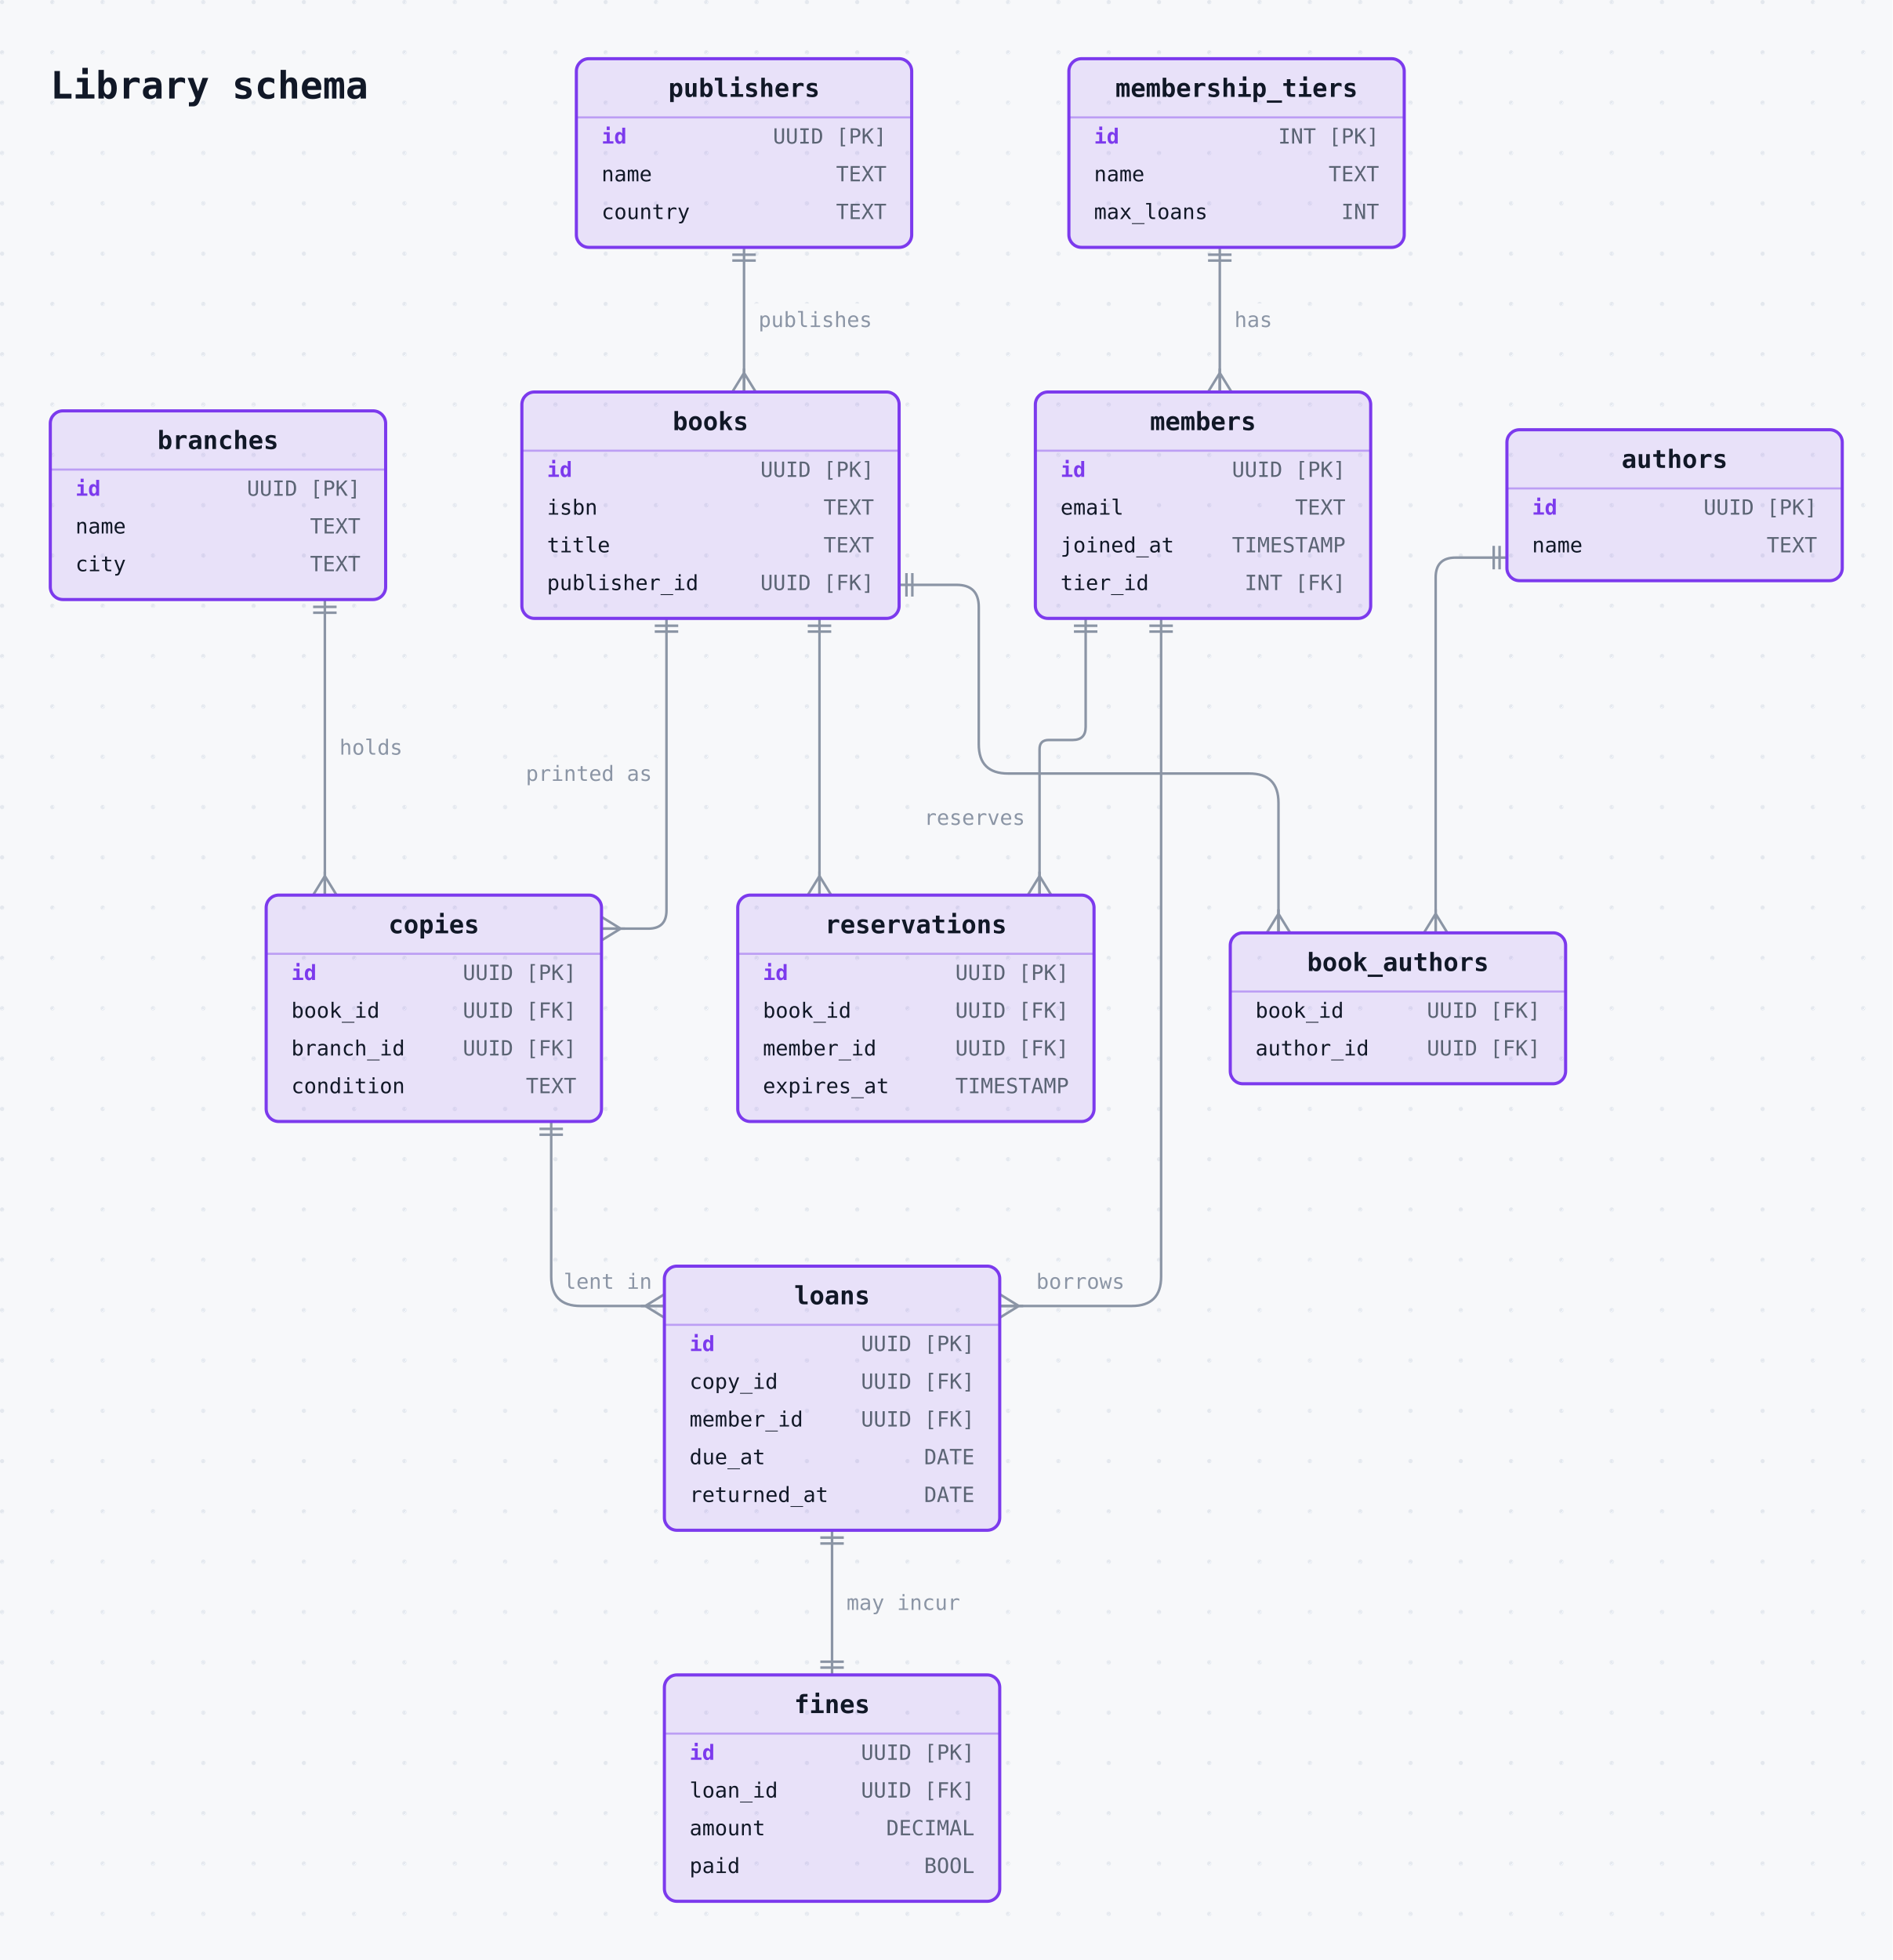
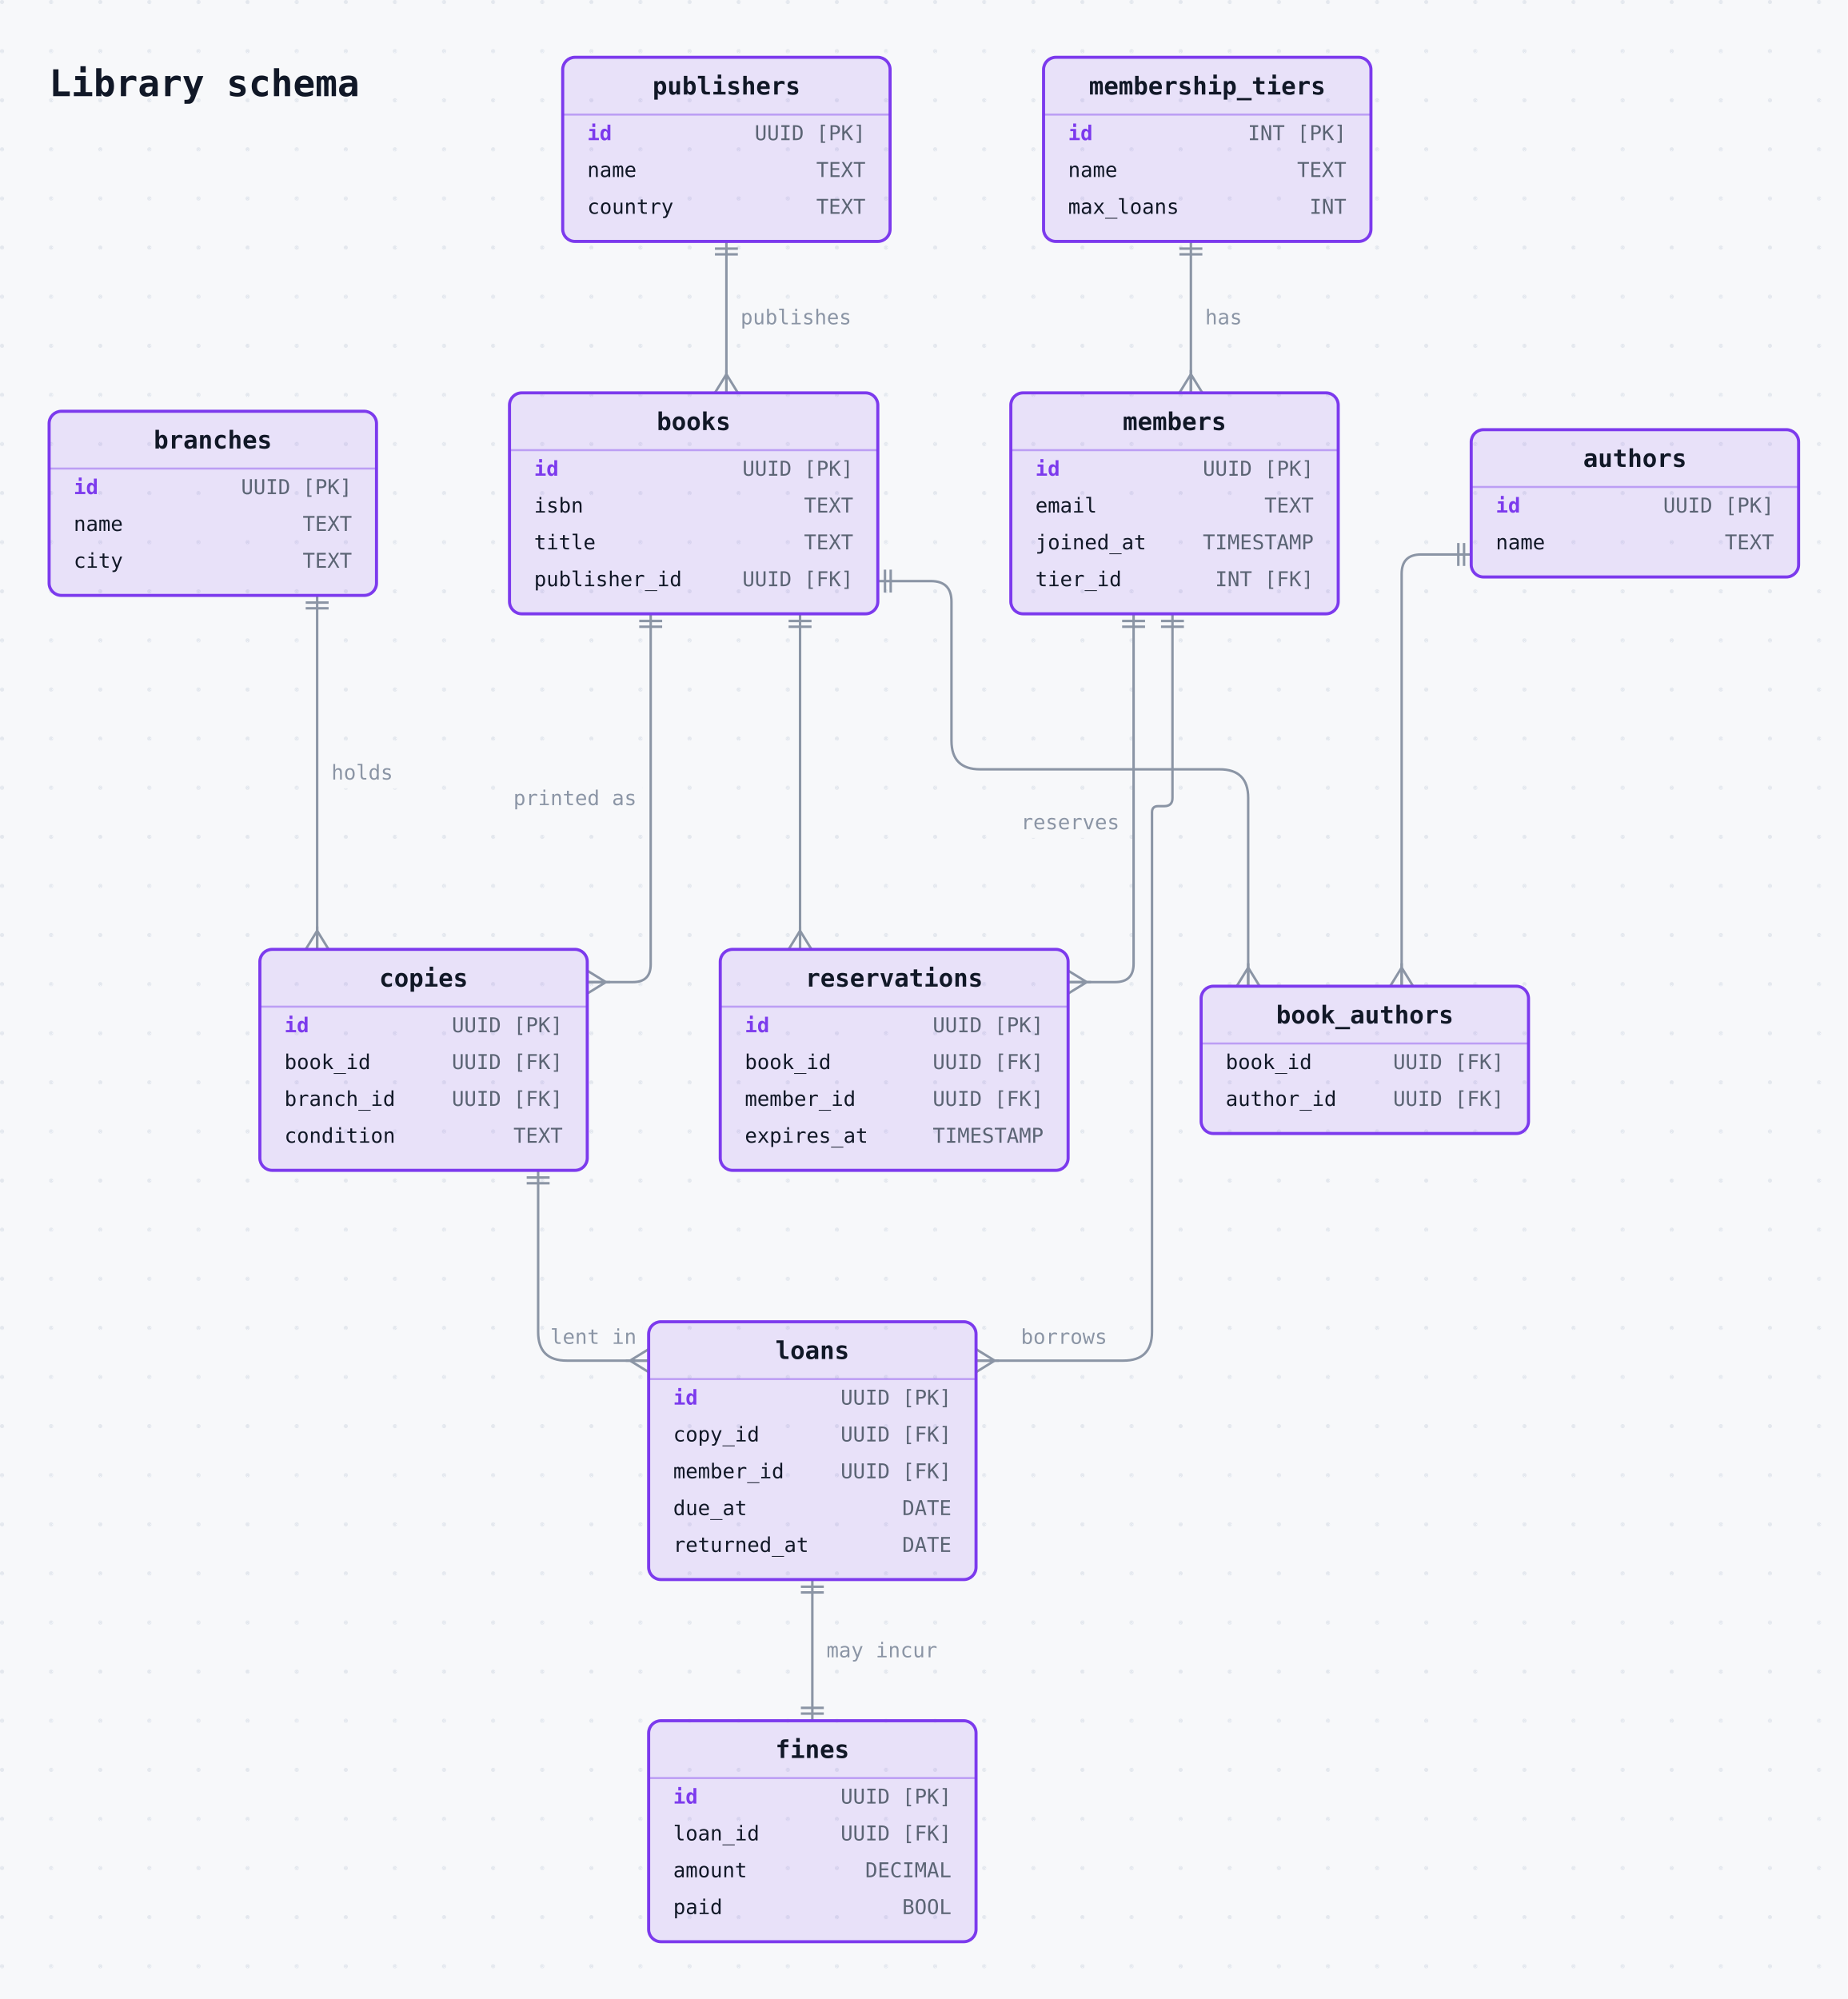
- <svg xmlns="http://www.w3.org/2000/svg" version="1.1" width="903" height="935" viewBox="0 0 903 935" font-family="JetBrains Mono, ui-monospace, SFMono-Regular, Menlo, Consolas, monospace">
+ <svg xmlns="http://www.w3.org/2000/svg" version="1.1" width="903" height="977" viewBox="0 0 903 977" font-family="JetBrains Mono, ui-monospace, SFMono-Regular, Menlo, Consolas, monospace">
  <defs>
    <pattern id="canvas-grid" width="24" height="24" patternUnits="userSpaceOnUse">
      <circle cx="1" cy="1" r="1" fill="#e3e7ed" />
    </pattern>
    <marker id="marker-er-many-0" viewBox="-1 -1 13.2 13.2" refX="11.2" refY="5.6" markerWidth="13.2" markerHeight="13.2" markerUnits="userSpaceOnUse" orient="auto-start-reverse">
      <path d="M2.1 5.6 L11.2 0 M2.1 5.6 L11.2 11.2 M0 5.6 L11.2 5.6" fill="none" stroke="#8b95a5" stroke-width="1.2" />
    </marker>
    <marker id="marker-er-one-1" viewBox="-1 -1 13.2 13.2" refX="11.2" refY="5.6" markerWidth="13.2" markerHeight="13.2" markerUnits="userSpaceOnUse" orient="auto-start-reverse">
      <path d="M4.9 0 V11.2 M7.7 0 V11.2" fill="none" stroke="#8b95a5" stroke-width="1.2" />
    </marker>
  </defs>
  <rect width="100%" height="100%" fill="#f7f8fa" />
  <rect width="100%" height="100%" fill="url(#canvas-grid)" />
  <text x="24.0" y="47.0" text-anchor="start" font-size="18" font-weight="bold" fill="#111827">Library schema</text>
-   <path d="M 582.0 118.0 L 582.0 187.0" fill="none" stroke="#8b95a5" stroke-width="1.2" marker-end="url(#marker-er-many-0)" marker-start="url(#marker-er-one-1)" />
-   <path d="M 355.0 118.0 L 355.0 187.0" fill="none" stroke="#8b95a5" stroke-width="1.2" marker-end="url(#marker-er-many-0)" marker-start="url(#marker-er-one-1)" />
-   <path d="M 429.0 279.0 L 456.4 279.0 Q 467.0 279.0 467.0 289.6 L 467.0 355.0 Q 467.0 369.0 481.0 369.0 L 596.0 369.0 Q 610.0 369.0 610.0 383.0 L 610.0 445.0" fill="none" stroke="#8b95a5" stroke-width="1.2" marker-end="url(#marker-er-many-0)" marker-start="url(#marker-er-one-1)" />
-   <path d="M 719.0 266.0 L 694.5 266.0 Q 685.0 266.0 685.0 275.5 L 685.0 445.0" fill="none" stroke="#8b95a5" stroke-width="1.2" marker-end="url(#marker-er-many-0)" marker-start="url(#marker-er-one-1)" />
-   <path d="M 318.0 295.0 L 318.0 434.3 Q 318.0 443.0 309.3 443.0 L 287.0 443.0" fill="none" stroke="#8b95a5" stroke-width="1.2" marker-end="url(#marker-er-many-0)" marker-start="url(#marker-er-one-1)" />
-   <path d="M 155.0 286.0 L 155.0 427.0" fill="none" stroke="#8b95a5" stroke-width="1.2" marker-end="url(#marker-er-many-0)" marker-start="url(#marker-er-one-1)" />
-   <path d="M 263.0 535.0 L 263.0 609.0 Q 263.0 623.0 277.0 623.0 L 317.0 623.0" fill="none" stroke="#8b95a5" stroke-width="1.2" marker-end="url(#marker-er-many-0)" marker-start="url(#marker-er-one-1)" />
-   <path d="M 554.0 295.0 L 554.0 609.0 Q 554.0 623.0 540.0 623.0 L 477.0 623.0" fill="none" stroke="#8b95a5" stroke-width="1.2" marker-end="url(#marker-er-many-0)" marker-start="url(#marker-er-one-1)" />
-   <path d="M 397.0 730.0 L 397.0 799.0" fill="none" stroke="#8b95a5" stroke-width="1.2" marker-end="url(#marker-er-one-1)" marker-start="url(#marker-er-one-1)" />
-   <path d="M 391.0 295.0 L 391.0 427.0" fill="none" stroke="#8b95a5" stroke-width="1.2" marker-end="url(#marker-er-many-0)" marker-start="url(#marker-er-one-1)" />
-   <path d="M 518.0 295.0 L 518.0 346.8 Q 518.0 353.0 511.8 353.0 L 500.4 353.0 Q 496.0 353.0 496.0 357.4 L 496.0 427.0" fill="none" stroke="#8b95a5" stroke-width="1.2" marker-end="url(#marker-er-many-0)" marker-start="url(#marker-er-one-1)" />
-   <rect fill="#7c3aed" fill-opacity="0.122" stroke="#7c3aed" stroke-width="1.5" x="494.0" y="187.0" width="160.0" height="108.0" rx="6.0" />
-   <text x="574.0" y="205.2" text-anchor="middle" font-size="12" font-weight="bold" fill="#111827">members</text>
-   <line x1="494.0" y1="215.0" x2="654.0" y2="215.0" stroke="#7c3aed" stroke-opacity="0.4" />
-   <text x="506.0" y="227.5" text-anchor="start" font-family="JetBrains Mono, ui-monospace, Menlo, monospace" font-size="10" fill="#7c3aed" font-weight="bold">id</text>
-   <text x="642.0" y="227.5" text-anchor="end" font-family="JetBrains Mono, ui-monospace, Menlo, monospace" font-size="10" fill="#5b6474">UUID [PK]</text>
-   <text x="506.0" y="245.5" text-anchor="start" font-family="JetBrains Mono, ui-monospace, Menlo, monospace" font-size="10" fill="#111827">email</text>
-   <text x="642.0" y="245.5" text-anchor="end" font-family="JetBrains Mono, ui-monospace, Menlo, monospace" font-size="10" fill="#5b6474">TEXT</text>
-   <text x="506.0" y="263.5" text-anchor="start" font-family="JetBrains Mono, ui-monospace, Menlo, monospace" font-size="10" fill="#111827">joined_at</text>
-   <text x="642.0" y="263.5" text-anchor="end" font-family="JetBrains Mono, ui-monospace, Menlo, monospace" font-size="10" fill="#5b6474">TIMESTAMP</text>
-   <text x="506.0" y="281.5" text-anchor="start" font-family="JetBrains Mono, ui-monospace, Menlo, monospace" font-size="10" fill="#111827">tier_id</text>
-   <text x="642.0" y="281.5" text-anchor="end" font-family="JetBrains Mono, ui-monospace, Menlo, monospace" font-size="10" fill="#5b6474">INT [FK]</text>
+   <path d="M 582.0 118.0 L 582.0 192.0" fill="none" stroke="#8b95a5" stroke-width="1.2" marker-end="url(#marker-er-many-0)" marker-start="url(#marker-er-one-1)" />
+   <path d="M 355.0 118.0 L 355.0 192.0" fill="none" stroke="#8b95a5" stroke-width="1.2" marker-end="url(#marker-er-many-0)" marker-start="url(#marker-er-one-1)" />
+   <path d="M 429.0 284.0 L 454.9 284.0 Q 465.0 284.0 465.0 294.1 L 465.0 362.0 Q 465.0 376.0 479.0 376.0 L 596.0 376.0 Q 610.0 376.0 610.0 390.0 L 610.0 482.0" fill="none" stroke="#8b95a5" stroke-width="1.2" marker-end="url(#marker-er-many-0)" marker-start="url(#marker-er-one-1)" />
+   <path d="M 719.0 271.0 L 694.5 271.0 Q 685.0 271.0 685.0 280.5 L 685.0 482.0" fill="none" stroke="#8b95a5" stroke-width="1.2" marker-end="url(#marker-er-many-0)" marker-start="url(#marker-er-one-1)" />
+   <path d="M 318.0 300.0 L 318.0 471.3 Q 318.0 480.0 309.3 480.0 L 287.0 480.0" fill="none" stroke="#8b95a5" stroke-width="1.2" marker-end="url(#marker-er-many-0)" marker-start="url(#marker-er-one-1)" />
+   <path d="M 155.0 291.0 L 155.0 464.0" fill="none" stroke="#8b95a5" stroke-width="1.2" marker-end="url(#marker-er-many-0)" marker-start="url(#marker-er-one-1)" />
+   <path d="M 263.0 572.0 L 263.0 651.0 Q 263.0 665.0 277.0 665.0 L 317.0 665.0" fill="none" stroke="#8b95a5" stroke-width="1.2" marker-end="url(#marker-er-many-0)" marker-start="url(#marker-er-one-1)" />
+   <path d="M 573.0 300.0 L 573.0 390.0 Q 573.0 394.0 569.0 394.0 L 566.0 394.0 Q 563.0 394.0 563.0 397.0 L 563.0 651.0 Q 563.0 665.0 549.0 665.0 L 477.0 665.0" fill="none" stroke="#8b95a5" stroke-width="1.2" marker-end="url(#marker-er-many-0)" marker-start="url(#marker-er-one-1)" />
+   <path d="M 397.0 772.0 L 397.0 841.0" fill="none" stroke="#8b95a5" stroke-width="1.2" marker-end="url(#marker-er-one-1)" marker-start="url(#marker-er-one-1)" />
+   <path d="M 391.0 300.0 L 391.0 464.0" fill="none" stroke="#8b95a5" stroke-width="1.2" marker-end="url(#marker-er-many-0)" marker-start="url(#marker-er-one-1)" />
+   <path d="M 554.0 300.0 L 554.0 471.0 Q 554.0 480.0 545.0 480.0 L 522.0 480.0" fill="none" stroke="#8b95a5" stroke-width="1.2" marker-end="url(#marker-er-many-0)" marker-start="url(#marker-er-one-1)" />
+   <rect fill="#7c3aed" fill-opacity="0.122" stroke="#7c3aed" stroke-width="1.5" x="494.0" y="192.0" width="160.0" height="108.0" rx="6.0" />
+   <text x="574.0" y="210.2" text-anchor="middle" font-size="12" font-weight="bold" fill="#111827">members</text>
+   <line x1="494.0" y1="220.0" x2="654.0" y2="220.0" stroke="#7c3aed" stroke-opacity="0.4" />
+   <text x="506.0" y="232.5" text-anchor="start" font-family="JetBrains Mono, ui-monospace, Menlo, monospace" font-size="10" fill="#7c3aed" font-weight="bold">id</text>
+   <text x="642.0" y="232.5" text-anchor="end" font-family="JetBrains Mono, ui-monospace, Menlo, monospace" font-size="10" fill="#5b6474">UUID [PK]</text>
+   <text x="506.0" y="250.5" text-anchor="start" font-family="JetBrains Mono, ui-monospace, Menlo, monospace" font-size="10" fill="#111827">email</text>
+   <text x="642.0" y="250.5" text-anchor="end" font-family="JetBrains Mono, ui-monospace, Menlo, monospace" font-size="10" fill="#5b6474">TEXT</text>
+   <text x="506.0" y="268.5" text-anchor="start" font-family="JetBrains Mono, ui-monospace, Menlo, monospace" font-size="10" fill="#111827">joined_at</text>
+   <text x="642.0" y="268.5" text-anchor="end" font-family="JetBrains Mono, ui-monospace, Menlo, monospace" font-size="10" fill="#5b6474">TIMESTAMP</text>
+   <text x="506.0" y="286.5" text-anchor="start" font-family="JetBrains Mono, ui-monospace, Menlo, monospace" font-size="10" fill="#111827">tier_id</text>
+   <text x="642.0" y="286.5" text-anchor="end" font-family="JetBrains Mono, ui-monospace, Menlo, monospace" font-size="10" fill="#5b6474">INT [FK]</text>
  <rect fill="#7c3aed" fill-opacity="0.122" stroke="#7c3aed" stroke-width="1.5" x="510.0" y="28.0" width="160.0" height="90.0" rx="6.0" />
  <text x="590.0" y="46.2" text-anchor="middle" font-size="12" font-weight="bold" fill="#111827">membership_tiers</text>
  <line x1="510.0" y1="56.0" x2="670.0" y2="56.0" stroke="#7c3aed" stroke-opacity="0.4" />
  <text x="522.0" y="68.5" text-anchor="start" font-family="JetBrains Mono, ui-monospace, Menlo, monospace" font-size="10" fill="#7c3aed" font-weight="bold">id</text>
  <text x="658.0" y="68.5" text-anchor="end" font-family="JetBrains Mono, ui-monospace, Menlo, monospace" font-size="10" fill="#5b6474">INT [PK]</text>
  <text x="522.0" y="86.5" text-anchor="start" font-family="JetBrains Mono, ui-monospace, Menlo, monospace" font-size="10" fill="#111827">name</text>
  <text x="658.0" y="86.5" text-anchor="end" font-family="JetBrains Mono, ui-monospace, Menlo, monospace" font-size="10" fill="#5b6474">TEXT</text>
  <text x="522.0" y="104.5" text-anchor="start" font-family="JetBrains Mono, ui-monospace, Menlo, monospace" font-size="10" fill="#111827">max_loans</text>
  <text x="658.0" y="104.5" text-anchor="end" font-family="JetBrains Mono, ui-monospace, Menlo, monospace" font-size="10" fill="#5b6474">INT</text>
-   <rect fill="#7c3aed" fill-opacity="0.122" stroke="#7c3aed" stroke-width="1.5" x="249.0" y="187.0" width="180.0" height="108.0" rx="6.0" />
-   <text x="339.0" y="205.2" text-anchor="middle" font-size="12" font-weight="bold" fill="#111827">books</text>
-   <line x1="249.0" y1="215.0" x2="429.0" y2="215.0" stroke="#7c3aed" stroke-opacity="0.4" />
-   <text x="261.0" y="227.5" text-anchor="start" font-family="JetBrains Mono, ui-monospace, Menlo, monospace" font-size="10" fill="#7c3aed" font-weight="bold">id</text>
-   <text x="417.0" y="227.5" text-anchor="end" font-family="JetBrains Mono, ui-monospace, Menlo, monospace" font-size="10" fill="#5b6474">UUID [PK]</text>
-   <text x="261.0" y="245.5" text-anchor="start" font-family="JetBrains Mono, ui-monospace, Menlo, monospace" font-size="10" fill="#111827">isbn</text>
-   <text x="417.0" y="245.5" text-anchor="end" font-family="JetBrains Mono, ui-monospace, Menlo, monospace" font-size="10" fill="#5b6474">TEXT</text>
-   <text x="261.0" y="263.5" text-anchor="start" font-family="JetBrains Mono, ui-monospace, Menlo, monospace" font-size="10" fill="#111827">title</text>
-   <text x="417.0" y="263.5" text-anchor="end" font-family="JetBrains Mono, ui-monospace, Menlo, monospace" font-size="10" fill="#5b6474">TEXT</text>
-   <text x="261.0" y="281.5" text-anchor="start" font-family="JetBrains Mono, ui-monospace, Menlo, monospace" font-size="10" fill="#111827">publisher_id</text>
-   <text x="417.0" y="281.5" text-anchor="end" font-family="JetBrains Mono, ui-monospace, Menlo, monospace" font-size="10" fill="#5b6474">UUID [FK]</text>
-   <rect fill="#7c3aed" fill-opacity="0.122" stroke="#7c3aed" stroke-width="1.5" x="719.0" y="205.0" width="160.0" height="72.0" rx="6.0" />
-   <text x="799.0" y="223.2" text-anchor="middle" font-size="12" font-weight="bold" fill="#111827">authors</text>
-   <line x1="719.0" y1="233.0" x2="879.0" y2="233.0" stroke="#7c3aed" stroke-opacity="0.4" />
-   <text x="731.0" y="245.5" text-anchor="start" font-family="JetBrains Mono, ui-monospace, Menlo, monospace" font-size="10" fill="#7c3aed" font-weight="bold">id</text>
-   <text x="867.0" y="245.5" text-anchor="end" font-family="JetBrains Mono, ui-monospace, Menlo, monospace" font-size="10" fill="#5b6474">UUID [PK]</text>
-   <text x="731.0" y="263.5" text-anchor="start" font-family="JetBrains Mono, ui-monospace, Menlo, monospace" font-size="10" fill="#111827">name</text>
-   <text x="867.0" y="263.5" text-anchor="end" font-family="JetBrains Mono, ui-monospace, Menlo, monospace" font-size="10" fill="#5b6474">TEXT</text>
-   <rect fill="#7c3aed" fill-opacity="0.122" stroke="#7c3aed" stroke-width="1.5" x="587.0" y="445.0" width="160.0" height="72.0" rx="6.0" />
-   <text x="667.0" y="463.2" text-anchor="middle" font-size="12" font-weight="bold" fill="#111827">book_authors</text>
-   <line x1="587.0" y1="473.0" x2="747.0" y2="473.0" stroke="#7c3aed" stroke-opacity="0.4" />
-   <text x="599.0" y="485.5" text-anchor="start" font-family="JetBrains Mono, ui-monospace, Menlo, monospace" font-size="10" fill="#111827">book_id</text>
-   <text x="735.0" y="485.5" text-anchor="end" font-family="JetBrains Mono, ui-monospace, Menlo, monospace" font-size="10" fill="#5b6474">UUID [FK]</text>
-   <text x="599.0" y="503.5" text-anchor="start" font-family="JetBrains Mono, ui-monospace, Menlo, monospace" font-size="10" fill="#111827">author_id</text>
-   <text x="735.0" y="503.5" text-anchor="end" font-family="JetBrains Mono, ui-monospace, Menlo, monospace" font-size="10" fill="#5b6474">UUID [FK]</text>
+   <rect fill="#7c3aed" fill-opacity="0.122" stroke="#7c3aed" stroke-width="1.5" x="249.0" y="192.0" width="180.0" height="108.0" rx="6.0" />
+   <text x="339.0" y="210.2" text-anchor="middle" font-size="12" font-weight="bold" fill="#111827">books</text>
+   <line x1="249.0" y1="220.0" x2="429.0" y2="220.0" stroke="#7c3aed" stroke-opacity="0.4" />
+   <text x="261.0" y="232.5" text-anchor="start" font-family="JetBrains Mono, ui-monospace, Menlo, monospace" font-size="10" fill="#7c3aed" font-weight="bold">id</text>
+   <text x="417.0" y="232.5" text-anchor="end" font-family="JetBrains Mono, ui-monospace, Menlo, monospace" font-size="10" fill="#5b6474">UUID [PK]</text>
+   <text x="261.0" y="250.5" text-anchor="start" font-family="JetBrains Mono, ui-monospace, Menlo, monospace" font-size="10" fill="#111827">isbn</text>
+   <text x="417.0" y="250.5" text-anchor="end" font-family="JetBrains Mono, ui-monospace, Menlo, monospace" font-size="10" fill="#5b6474">TEXT</text>
+   <text x="261.0" y="268.5" text-anchor="start" font-family="JetBrains Mono, ui-monospace, Menlo, monospace" font-size="10" fill="#111827">title</text>
+   <text x="417.0" y="268.5" text-anchor="end" font-family="JetBrains Mono, ui-monospace, Menlo, monospace" font-size="10" fill="#5b6474">TEXT</text>
+   <text x="261.0" y="286.5" text-anchor="start" font-family="JetBrains Mono, ui-monospace, Menlo, monospace" font-size="10" fill="#111827">publisher_id</text>
+   <text x="417.0" y="286.5" text-anchor="end" font-family="JetBrains Mono, ui-monospace, Menlo, monospace" font-size="10" fill="#5b6474">UUID [FK]</text>
+   <rect fill="#7c3aed" fill-opacity="0.122" stroke="#7c3aed" stroke-width="1.5" x="719.0" y="210.0" width="160.0" height="72.0" rx="6.0" />
+   <text x="799.0" y="228.2" text-anchor="middle" font-size="12" font-weight="bold" fill="#111827">authors</text>
+   <line x1="719.0" y1="238.0" x2="879.0" y2="238.0" stroke="#7c3aed" stroke-opacity="0.4" />
+   <text x="731.0" y="250.5" text-anchor="start" font-family="JetBrains Mono, ui-monospace, Menlo, monospace" font-size="10" fill="#7c3aed" font-weight="bold">id</text>
+   <text x="867.0" y="250.5" text-anchor="end" font-family="JetBrains Mono, ui-monospace, Menlo, monospace" font-size="10" fill="#5b6474">UUID [PK]</text>
+   <text x="731.0" y="268.5" text-anchor="start" font-family="JetBrains Mono, ui-monospace, Menlo, monospace" font-size="10" fill="#111827">name</text>
+   <text x="867.0" y="268.5" text-anchor="end" font-family="JetBrains Mono, ui-monospace, Menlo, monospace" font-size="10" fill="#5b6474">TEXT</text>
+   <rect fill="#7c3aed" fill-opacity="0.122" stroke="#7c3aed" stroke-width="1.5" x="587.0" y="482.0" width="160.0" height="72.0" rx="6.0" />
+   <text x="667.0" y="500.2" text-anchor="middle" font-size="12" font-weight="bold" fill="#111827">book_authors</text>
+   <line x1="587.0" y1="510.0" x2="747.0" y2="510.0" stroke="#7c3aed" stroke-opacity="0.4" />
+   <text x="599.0" y="522.5" text-anchor="start" font-family="JetBrains Mono, ui-monospace, Menlo, monospace" font-size="10" fill="#111827">book_id</text>
+   <text x="735.0" y="522.5" text-anchor="end" font-family="JetBrains Mono, ui-monospace, Menlo, monospace" font-size="10" fill="#5b6474">UUID [FK]</text>
+   <text x="599.0" y="540.5" text-anchor="start" font-family="JetBrains Mono, ui-monospace, Menlo, monospace" font-size="10" fill="#111827">author_id</text>
+   <text x="735.0" y="540.5" text-anchor="end" font-family="JetBrains Mono, ui-monospace, Menlo, monospace" font-size="10" fill="#5b6474">UUID [FK]</text>
  <rect fill="#7c3aed" fill-opacity="0.122" stroke="#7c3aed" stroke-width="1.5" x="275.0" y="28.0" width="160.0" height="90.0" rx="6.0" />
  <text x="355.0" y="46.2" text-anchor="middle" font-size="12" font-weight="bold" fill="#111827">publishers</text>
  <line x1="275.0" y1="56.0" x2="435.0" y2="56.0" stroke="#7c3aed" stroke-opacity="0.4" />
  <text x="287.0" y="68.5" text-anchor="start" font-family="JetBrains Mono, ui-monospace, Menlo, monospace" font-size="10" fill="#7c3aed" font-weight="bold">id</text>
  <text x="423.0" y="68.5" text-anchor="end" font-family="JetBrains Mono, ui-monospace, Menlo, monospace" font-size="10" fill="#5b6474">UUID [PK]</text>
  <text x="287.0" y="86.5" text-anchor="start" font-family="JetBrains Mono, ui-monospace, Menlo, monospace" font-size="10" fill="#111827">name</text>
  <text x="423.0" y="86.5" text-anchor="end" font-family="JetBrains Mono, ui-monospace, Menlo, monospace" font-size="10" fill="#5b6474">TEXT</text>
  <text x="287.0" y="104.5" text-anchor="start" font-family="JetBrains Mono, ui-monospace, Menlo, monospace" font-size="10" fill="#111827">country</text>
  <text x="423.0" y="104.5" text-anchor="end" font-family="JetBrains Mono, ui-monospace, Menlo, monospace" font-size="10" fill="#5b6474">TEXT</text>
-   <rect fill="#7c3aed" fill-opacity="0.122" stroke="#7c3aed" stroke-width="1.5" x="127.0" y="427.0" width="160.0" height="108.0" rx="6.0" />
-   <text x="207.0" y="445.2" text-anchor="middle" font-size="12" font-weight="bold" fill="#111827">copies</text>
-   <line x1="127.0" y1="455.0" x2="287.0" y2="455.0" stroke="#7c3aed" stroke-opacity="0.4" />
-   <text x="139.0" y="467.5" text-anchor="start" font-family="JetBrains Mono, ui-monospace, Menlo, monospace" font-size="10" fill="#7c3aed" font-weight="bold">id</text>
-   <text x="275.0" y="467.5" text-anchor="end" font-family="JetBrains Mono, ui-monospace, Menlo, monospace" font-size="10" fill="#5b6474">UUID [PK]</text>
-   <text x="139.0" y="485.5" text-anchor="start" font-family="JetBrains Mono, ui-monospace, Menlo, monospace" font-size="10" fill="#111827">book_id</text>
-   <text x="275.0" y="485.5" text-anchor="end" font-family="JetBrains Mono, ui-monospace, Menlo, monospace" font-size="10" fill="#5b6474">UUID [FK]</text>
-   <text x="139.0" y="503.5" text-anchor="start" font-family="JetBrains Mono, ui-monospace, Menlo, monospace" font-size="10" fill="#111827">branch_id</text>
-   <text x="275.0" y="503.5" text-anchor="end" font-family="JetBrains Mono, ui-monospace, Menlo, monospace" font-size="10" fill="#5b6474">UUID [FK]</text>
-   <text x="139.0" y="521.5" text-anchor="start" font-family="JetBrains Mono, ui-monospace, Menlo, monospace" font-size="10" fill="#111827">condition</text>
-   <text x="275.0" y="521.5" text-anchor="end" font-family="JetBrains Mono, ui-monospace, Menlo, monospace" font-size="10" fill="#5b6474">TEXT</text>
-   <rect fill="#7c3aed" fill-opacity="0.122" stroke="#7c3aed" stroke-width="1.5" x="24.0" y="196.0" width="160.0" height="90.0" rx="6.0" />
-   <text x="104.0" y="214.2" text-anchor="middle" font-size="12" font-weight="bold" fill="#111827">branches</text>
-   <line x1="24.0" y1="224.0" x2="184.0" y2="224.0" stroke="#7c3aed" stroke-opacity="0.4" />
-   <text x="36.0" y="236.5" text-anchor="start" font-family="JetBrains Mono, ui-monospace, Menlo, monospace" font-size="10" fill="#7c3aed" font-weight="bold">id</text>
-   <text x="172.0" y="236.5" text-anchor="end" font-family="JetBrains Mono, ui-monospace, Menlo, monospace" font-size="10" fill="#5b6474">UUID [PK]</text>
-   <text x="36.0" y="254.5" text-anchor="start" font-family="JetBrains Mono, ui-monospace, Menlo, monospace" font-size="10" fill="#111827">name</text>
-   <text x="172.0" y="254.5" text-anchor="end" font-family="JetBrains Mono, ui-monospace, Menlo, monospace" font-size="10" fill="#5b6474">TEXT</text>
-   <text x="36.0" y="272.5" text-anchor="start" font-family="JetBrains Mono, ui-monospace, Menlo, monospace" font-size="10" fill="#111827">city</text>
-   <text x="172.0" y="272.5" text-anchor="end" font-family="JetBrains Mono, ui-monospace, Menlo, monospace" font-size="10" fill="#5b6474">TEXT</text>
-   <rect fill="#7c3aed" fill-opacity="0.122" stroke="#7c3aed" stroke-width="1.5" x="317.0" y="604.0" width="160.0" height="126.0" rx="6.0" />
-   <text x="397.0" y="622.2" text-anchor="middle" font-size="12" font-weight="bold" fill="#111827">loans</text>
-   <line x1="317.0" y1="632.0" x2="477.0" y2="632.0" stroke="#7c3aed" stroke-opacity="0.4" />
-   <text x="329.0" y="644.5" text-anchor="start" font-family="JetBrains Mono, ui-monospace, Menlo, monospace" font-size="10" fill="#7c3aed" font-weight="bold">id</text>
-   <text x="465.0" y="644.5" text-anchor="end" font-family="JetBrains Mono, ui-monospace, Menlo, monospace" font-size="10" fill="#5b6474">UUID [PK]</text>
-   <text x="329.0" y="662.5" text-anchor="start" font-family="JetBrains Mono, ui-monospace, Menlo, monospace" font-size="10" fill="#111827">copy_id</text>
-   <text x="465.0" y="662.5" text-anchor="end" font-family="JetBrains Mono, ui-monospace, Menlo, monospace" font-size="10" fill="#5b6474">UUID [FK]</text>
-   <text x="329.0" y="680.5" text-anchor="start" font-family="JetBrains Mono, ui-monospace, Menlo, monospace" font-size="10" fill="#111827">member_id</text>
-   <text x="465.0" y="680.5" text-anchor="end" font-family="JetBrains Mono, ui-monospace, Menlo, monospace" font-size="10" fill="#5b6474">UUID [FK]</text>
-   <text x="329.0" y="698.5" text-anchor="start" font-family="JetBrains Mono, ui-monospace, Menlo, monospace" font-size="10" fill="#111827">due_at</text>
-   <text x="465.0" y="698.5" text-anchor="end" font-family="JetBrains Mono, ui-monospace, Menlo, monospace" font-size="10" fill="#5b6474">DATE</text>
-   <text x="329.0" y="716.5" text-anchor="start" font-family="JetBrains Mono, ui-monospace, Menlo, monospace" font-size="10" fill="#111827">returned_at</text>
-   <text x="465.0" y="716.5" text-anchor="end" font-family="JetBrains Mono, ui-monospace, Menlo, monospace" font-size="10" fill="#5b6474">DATE</text>
-   <rect fill="#7c3aed" fill-opacity="0.122" stroke="#7c3aed" stroke-width="1.5" x="317.0" y="799.0" width="160.0" height="108.0" rx="6.0" />
-   <text x="397.0" y="817.2" text-anchor="middle" font-size="12" font-weight="bold" fill="#111827">fines</text>
-   <line x1="317.0" y1="827.0" x2="477.0" y2="827.0" stroke="#7c3aed" stroke-opacity="0.4" />
-   <text x="329.0" y="839.5" text-anchor="start" font-family="JetBrains Mono, ui-monospace, Menlo, monospace" font-size="10" fill="#7c3aed" font-weight="bold">id</text>
-   <text x="465.0" y="839.5" text-anchor="end" font-family="JetBrains Mono, ui-monospace, Menlo, monospace" font-size="10" fill="#5b6474">UUID [PK]</text>
-   <text x="329.0" y="857.5" text-anchor="start" font-family="JetBrains Mono, ui-monospace, Menlo, monospace" font-size="10" fill="#111827">loan_id</text>
-   <text x="465.0" y="857.5" text-anchor="end" font-family="JetBrains Mono, ui-monospace, Menlo, monospace" font-size="10" fill="#5b6474">UUID [FK]</text>
-   <text x="329.0" y="875.5" text-anchor="start" font-family="JetBrains Mono, ui-monospace, Menlo, monospace" font-size="10" fill="#111827">amount</text>
-   <text x="465.0" y="875.5" text-anchor="end" font-family="JetBrains Mono, ui-monospace, Menlo, monospace" font-size="10" fill="#5b6474">DECIMAL</text>
-   <text x="329.0" y="893.5" text-anchor="start" font-family="JetBrains Mono, ui-monospace, Menlo, monospace" font-size="10" fill="#111827">paid</text>
-   <text x="465.0" y="893.5" text-anchor="end" font-family="JetBrains Mono, ui-monospace, Menlo, monospace" font-size="10" fill="#5b6474">BOOL</text>
-   <rect fill="#7c3aed" fill-opacity="0.122" stroke="#7c3aed" stroke-width="1.5" x="352.0" y="427.0" width="170.0" height="108.0" rx="6.0" />
-   <text x="437.0" y="445.2" text-anchor="middle" font-size="12" font-weight="bold" fill="#111827">reservations</text>
-   <line x1="352.0" y1="455.0" x2="522.0" y2="455.0" stroke="#7c3aed" stroke-opacity="0.4" />
-   <text x="364.0" y="467.5" text-anchor="start" font-family="JetBrains Mono, ui-monospace, Menlo, monospace" font-size="10" fill="#7c3aed" font-weight="bold">id</text>
-   <text x="510.0" y="467.5" text-anchor="end" font-family="JetBrains Mono, ui-monospace, Menlo, monospace" font-size="10" fill="#5b6474">UUID [PK]</text>
-   <text x="364.0" y="485.5" text-anchor="start" font-family="JetBrains Mono, ui-monospace, Menlo, monospace" font-size="10" fill="#111827">book_id</text>
-   <text x="510.0" y="485.5" text-anchor="end" font-family="JetBrains Mono, ui-monospace, Menlo, monospace" font-size="10" fill="#5b6474">UUID [FK]</text>
-   <text x="364.0" y="503.5" text-anchor="start" font-family="JetBrains Mono, ui-monospace, Menlo, monospace" font-size="10" fill="#111827">member_id</text>
-   <text x="510.0" y="503.5" text-anchor="end" font-family="JetBrains Mono, ui-monospace, Menlo, monospace" font-size="10" fill="#5b6474">UUID [FK]</text>
-   <text x="364.0" y="521.5" text-anchor="start" font-family="JetBrains Mono, ui-monospace, Menlo, monospace" font-size="10" fill="#111827">expires_at</text>
-   <text x="510.0" y="521.5" text-anchor="end" font-family="JetBrains Mono, ui-monospace, Menlo, monospace" font-size="10" fill="#5b6474">TIMESTAMP</text>
-   <rect x="586.0" y="144.8" width="24.0" height="15.5" rx="2" fill="#f7f8fa" />
-   <text x="598.0" y="156.0" text-anchor="middle" font-size="10" fill="#8b95a5">has</text>
-   <rect x="359.0" y="144.8" width="60.0" height="15.5" rx="2" fill="#f7f8fa" />
-   <text x="389.0" y="156.0" text-anchor="middle" font-size="10" fill="#8b95a5">publishes</text>
-   <rect x="248.0" y="361.2" width="66.0" height="15.5" rx="2" fill="#f7f8fa" />
-   <text x="281.0" y="372.5" text-anchor="middle" font-size="10" fill="#8b95a5">printed as</text>
-   <rect x="159.0" y="348.8" width="36.0" height="15.5" rx="2" fill="#f7f8fa" />
-   <text x="177.0" y="360.0" text-anchor="middle" font-size="10" fill="#8b95a5">holds</text>
-   <rect x="266.0" y="603.5" width="48.0" height="15.5" rx="2" fill="#f7f8fa" />
-   <text x="290.0" y="614.8" text-anchor="middle" font-size="10" fill="#8b95a5">lent in</text>
-   <rect x="491.5" y="603.5" width="48.0" height="15.5" rx="2" fill="#f7f8fa" />
-   <text x="515.5" y="614.8" text-anchor="middle" font-size="10" fill="#8b95a5">borrows</text>
-   <rect x="401.0" y="756.8" width="60.0" height="15.5" rx="2" fill="#f7f8fa" />
-   <text x="431.0" y="768.0" text-anchor="middle" font-size="10" fill="#8b95a5">may incur</text>
-   <rect x="438.0" y="382.2" width="54.0" height="15.5" rx="2" fill="#f7f8fa" />
-   <text x="465.0" y="393.5" text-anchor="middle" font-size="10" fill="#8b95a5">reserves</text>
+   <rect fill="#7c3aed" fill-opacity="0.122" stroke="#7c3aed" stroke-width="1.5" x="127.0" y="464.0" width="160.0" height="108.0" rx="6.0" />
+   <text x="207.0" y="482.2" text-anchor="middle" font-size="12" font-weight="bold" fill="#111827">copies</text>
+   <line x1="127.0" y1="492.0" x2="287.0" y2="492.0" stroke="#7c3aed" stroke-opacity="0.4" />
+   <text x="139.0" y="504.5" text-anchor="start" font-family="JetBrains Mono, ui-monospace, Menlo, monospace" font-size="10" fill="#7c3aed" font-weight="bold">id</text>
+   <text x="275.0" y="504.5" text-anchor="end" font-family="JetBrains Mono, ui-monospace, Menlo, monospace" font-size="10" fill="#5b6474">UUID [PK]</text>
+   <text x="139.0" y="522.5" text-anchor="start" font-family="JetBrains Mono, ui-monospace, Menlo, monospace" font-size="10" fill="#111827">book_id</text>
+   <text x="275.0" y="522.5" text-anchor="end" font-family="JetBrains Mono, ui-monospace, Menlo, monospace" font-size="10" fill="#5b6474">UUID [FK]</text>
+   <text x="139.0" y="540.5" text-anchor="start" font-family="JetBrains Mono, ui-monospace, Menlo, monospace" font-size="10" fill="#111827">branch_id</text>
+   <text x="275.0" y="540.5" text-anchor="end" font-family="JetBrains Mono, ui-monospace, Menlo, monospace" font-size="10" fill="#5b6474">UUID [FK]</text>
+   <text x="139.0" y="558.5" text-anchor="start" font-family="JetBrains Mono, ui-monospace, Menlo, monospace" font-size="10" fill="#111827">condition</text>
+   <text x="275.0" y="558.5" text-anchor="end" font-family="JetBrains Mono, ui-monospace, Menlo, monospace" font-size="10" fill="#5b6474">TEXT</text>
+   <rect fill="#7c3aed" fill-opacity="0.122" stroke="#7c3aed" stroke-width="1.5" x="24.0" y="201.0" width="160.0" height="90.0" rx="6.0" />
+   <text x="104.0" y="219.2" text-anchor="middle" font-size="12" font-weight="bold" fill="#111827">branches</text>
+   <line x1="24.0" y1="229.0" x2="184.0" y2="229.0" stroke="#7c3aed" stroke-opacity="0.4" />
+   <text x="36.0" y="241.5" text-anchor="start" font-family="JetBrains Mono, ui-monospace, Menlo, monospace" font-size="10" fill="#7c3aed" font-weight="bold">id</text>
+   <text x="172.0" y="241.5" text-anchor="end" font-family="JetBrains Mono, ui-monospace, Menlo, monospace" font-size="10" fill="#5b6474">UUID [PK]</text>
+   <text x="36.0" y="259.5" text-anchor="start" font-family="JetBrains Mono, ui-monospace, Menlo, monospace" font-size="10" fill="#111827">name</text>
+   <text x="172.0" y="259.5" text-anchor="end" font-family="JetBrains Mono, ui-monospace, Menlo, monospace" font-size="10" fill="#5b6474">TEXT</text>
+   <text x="36.0" y="277.5" text-anchor="start" font-family="JetBrains Mono, ui-monospace, Menlo, monospace" font-size="10" fill="#111827">city</text>
+   <text x="172.0" y="277.5" text-anchor="end" font-family="JetBrains Mono, ui-monospace, Menlo, monospace" font-size="10" fill="#5b6474">TEXT</text>
+   <rect fill="#7c3aed" fill-opacity="0.122" stroke="#7c3aed" stroke-width="1.5" x="317.0" y="646.0" width="160.0" height="126.0" rx="6.0" />
+   <text x="397.0" y="664.2" text-anchor="middle" font-size="12" font-weight="bold" fill="#111827">loans</text>
+   <line x1="317.0" y1="674.0" x2="477.0" y2="674.0" stroke="#7c3aed" stroke-opacity="0.4" />
+   <text x="329.0" y="686.5" text-anchor="start" font-family="JetBrains Mono, ui-monospace, Menlo, monospace" font-size="10" fill="#7c3aed" font-weight="bold">id</text>
+   <text x="465.0" y="686.5" text-anchor="end" font-family="JetBrains Mono, ui-monospace, Menlo, monospace" font-size="10" fill="#5b6474">UUID [PK]</text>
+   <text x="329.0" y="704.5" text-anchor="start" font-family="JetBrains Mono, ui-monospace, Menlo, monospace" font-size="10" fill="#111827">copy_id</text>
+   <text x="465.0" y="704.5" text-anchor="end" font-family="JetBrains Mono, ui-monospace, Menlo, monospace" font-size="10" fill="#5b6474">UUID [FK]</text>
+   <text x="329.0" y="722.5" text-anchor="start" font-family="JetBrains Mono, ui-monospace, Menlo, monospace" font-size="10" fill="#111827">member_id</text>
+   <text x="465.0" y="722.5" text-anchor="end" font-family="JetBrains Mono, ui-monospace, Menlo, monospace" font-size="10" fill="#5b6474">UUID [FK]</text>
+   <text x="329.0" y="740.5" text-anchor="start" font-family="JetBrains Mono, ui-monospace, Menlo, monospace" font-size="10" fill="#111827">due_at</text>
+   <text x="465.0" y="740.5" text-anchor="end" font-family="JetBrains Mono, ui-monospace, Menlo, monospace" font-size="10" fill="#5b6474">DATE</text>
+   <text x="329.0" y="758.5" text-anchor="start" font-family="JetBrains Mono, ui-monospace, Menlo, monospace" font-size="10" fill="#111827">returned_at</text>
+   <text x="465.0" y="758.5" text-anchor="end" font-family="JetBrains Mono, ui-monospace, Menlo, monospace" font-size="10" fill="#5b6474">DATE</text>
+   <rect fill="#7c3aed" fill-opacity="0.122" stroke="#7c3aed" stroke-width="1.5" x="317.0" y="841.0" width="160.0" height="108.0" rx="6.0" />
+   <text x="397.0" y="859.2" text-anchor="middle" font-size="12" font-weight="bold" fill="#111827">fines</text>
+   <line x1="317.0" y1="869.0" x2="477.0" y2="869.0" stroke="#7c3aed" stroke-opacity="0.4" />
+   <text x="329.0" y="881.5" text-anchor="start" font-family="JetBrains Mono, ui-monospace, Menlo, monospace" font-size="10" fill="#7c3aed" font-weight="bold">id</text>
+   <text x="465.0" y="881.5" text-anchor="end" font-family="JetBrains Mono, ui-monospace, Menlo, monospace" font-size="10" fill="#5b6474">UUID [PK]</text>
+   <text x="329.0" y="899.5" text-anchor="start" font-family="JetBrains Mono, ui-monospace, Menlo, monospace" font-size="10" fill="#111827">loan_id</text>
+   <text x="465.0" y="899.5" text-anchor="end" font-family="JetBrains Mono, ui-monospace, Menlo, monospace" font-size="10" fill="#5b6474">UUID [FK]</text>
+   <text x="329.0" y="917.5" text-anchor="start" font-family="JetBrains Mono, ui-monospace, Menlo, monospace" font-size="10" fill="#111827">amount</text>
+   <text x="465.0" y="917.5" text-anchor="end" font-family="JetBrains Mono, ui-monospace, Menlo, monospace" font-size="10" fill="#5b6474">DECIMAL</text>
+   <text x="329.0" y="935.5" text-anchor="start" font-family="JetBrains Mono, ui-monospace, Menlo, monospace" font-size="10" fill="#111827">paid</text>
+   <text x="465.0" y="935.5" text-anchor="end" font-family="JetBrains Mono, ui-monospace, Menlo, monospace" font-size="10" fill="#5b6474">BOOL</text>
+   <rect fill="#7c3aed" fill-opacity="0.122" stroke="#7c3aed" stroke-width="1.5" x="352.0" y="464.0" width="170.0" height="108.0" rx="6.0" />
+   <text x="437.0" y="482.2" text-anchor="middle" font-size="12" font-weight="bold" fill="#111827">reservations</text>
+   <line x1="352.0" y1="492.0" x2="522.0" y2="492.0" stroke="#7c3aed" stroke-opacity="0.4" />
+   <text x="364.0" y="504.5" text-anchor="start" font-family="JetBrains Mono, ui-monospace, Menlo, monospace" font-size="10" fill="#7c3aed" font-weight="bold">id</text>
+   <text x="510.0" y="504.5" text-anchor="end" font-family="JetBrains Mono, ui-monospace, Menlo, monospace" font-size="10" fill="#5b6474">UUID [PK]</text>
+   <text x="364.0" y="522.5" text-anchor="start" font-family="JetBrains Mono, ui-monospace, Menlo, monospace" font-size="10" fill="#111827">book_id</text>
+   <text x="510.0" y="522.5" text-anchor="end" font-family="JetBrains Mono, ui-monospace, Menlo, monospace" font-size="10" fill="#5b6474">UUID [FK]</text>
+   <text x="364.0" y="540.5" text-anchor="start" font-family="JetBrains Mono, ui-monospace, Menlo, monospace" font-size="10" fill="#111827">member_id</text>
+   <text x="510.0" y="540.5" text-anchor="end" font-family="JetBrains Mono, ui-monospace, Menlo, monospace" font-size="10" fill="#5b6474">UUID [FK]</text>
+   <text x="364.0" y="558.5" text-anchor="start" font-family="JetBrains Mono, ui-monospace, Menlo, monospace" font-size="10" fill="#111827">expires_at</text>
+   <text x="510.0" y="558.5" text-anchor="end" font-family="JetBrains Mono, ui-monospace, Menlo, monospace" font-size="10" fill="#5b6474">TIMESTAMP</text>
+   <rect x="586.0" y="147.2" width="24.0" height="15.5" rx="2" fill="#f7f8fa" />
+   <text x="598.0" y="158.5" text-anchor="middle" font-size="10" fill="#8b95a5">has</text>
+   <rect x="359.0" y="147.2" width="60.0" height="15.5" rx="2" fill="#f7f8fa" />
+   <text x="389.0" y="158.5" text-anchor="middle" font-size="10" fill="#8b95a5">publishes</text>
+   <rect x="248.0" y="382.2" width="66.0" height="15.5" rx="2" fill="#f7f8fa" />
+   <text x="281.0" y="393.5" text-anchor="middle" font-size="10" fill="#8b95a5">printed as</text>
+   <rect x="159.0" y="369.8" width="36.0" height="15.5" rx="2" fill="#f7f8fa" />
+   <text x="177.0" y="381.0" text-anchor="middle" font-size="10" fill="#8b95a5">holds</text>
+   <rect x="266.0" y="645.5" width="48.0" height="15.5" rx="2" fill="#f7f8fa" />
+   <text x="290.0" y="656.8" text-anchor="middle" font-size="10" fill="#8b95a5">lent in</text>
+   <rect x="496.0" y="645.5" width="48.0" height="15.5" rx="2" fill="#f7f8fa" />
+   <text x="520.0" y="656.8" text-anchor="middle" font-size="10" fill="#8b95a5">borrows</text>
+   <rect x="401.0" y="798.8" width="60.0" height="15.5" rx="2" fill="#f7f8fa" />
+   <text x="431.0" y="810.0" text-anchor="middle" font-size="10" fill="#8b95a5">may incur</text>
+   <rect x="496.0" y="394.0" width="54.0" height="15.5" rx="2" fill="#f7f8fa" />
+   <text x="523.0" y="405.3" text-anchor="middle" font-size="10" fill="#8b95a5">reserves</text>
</svg>
